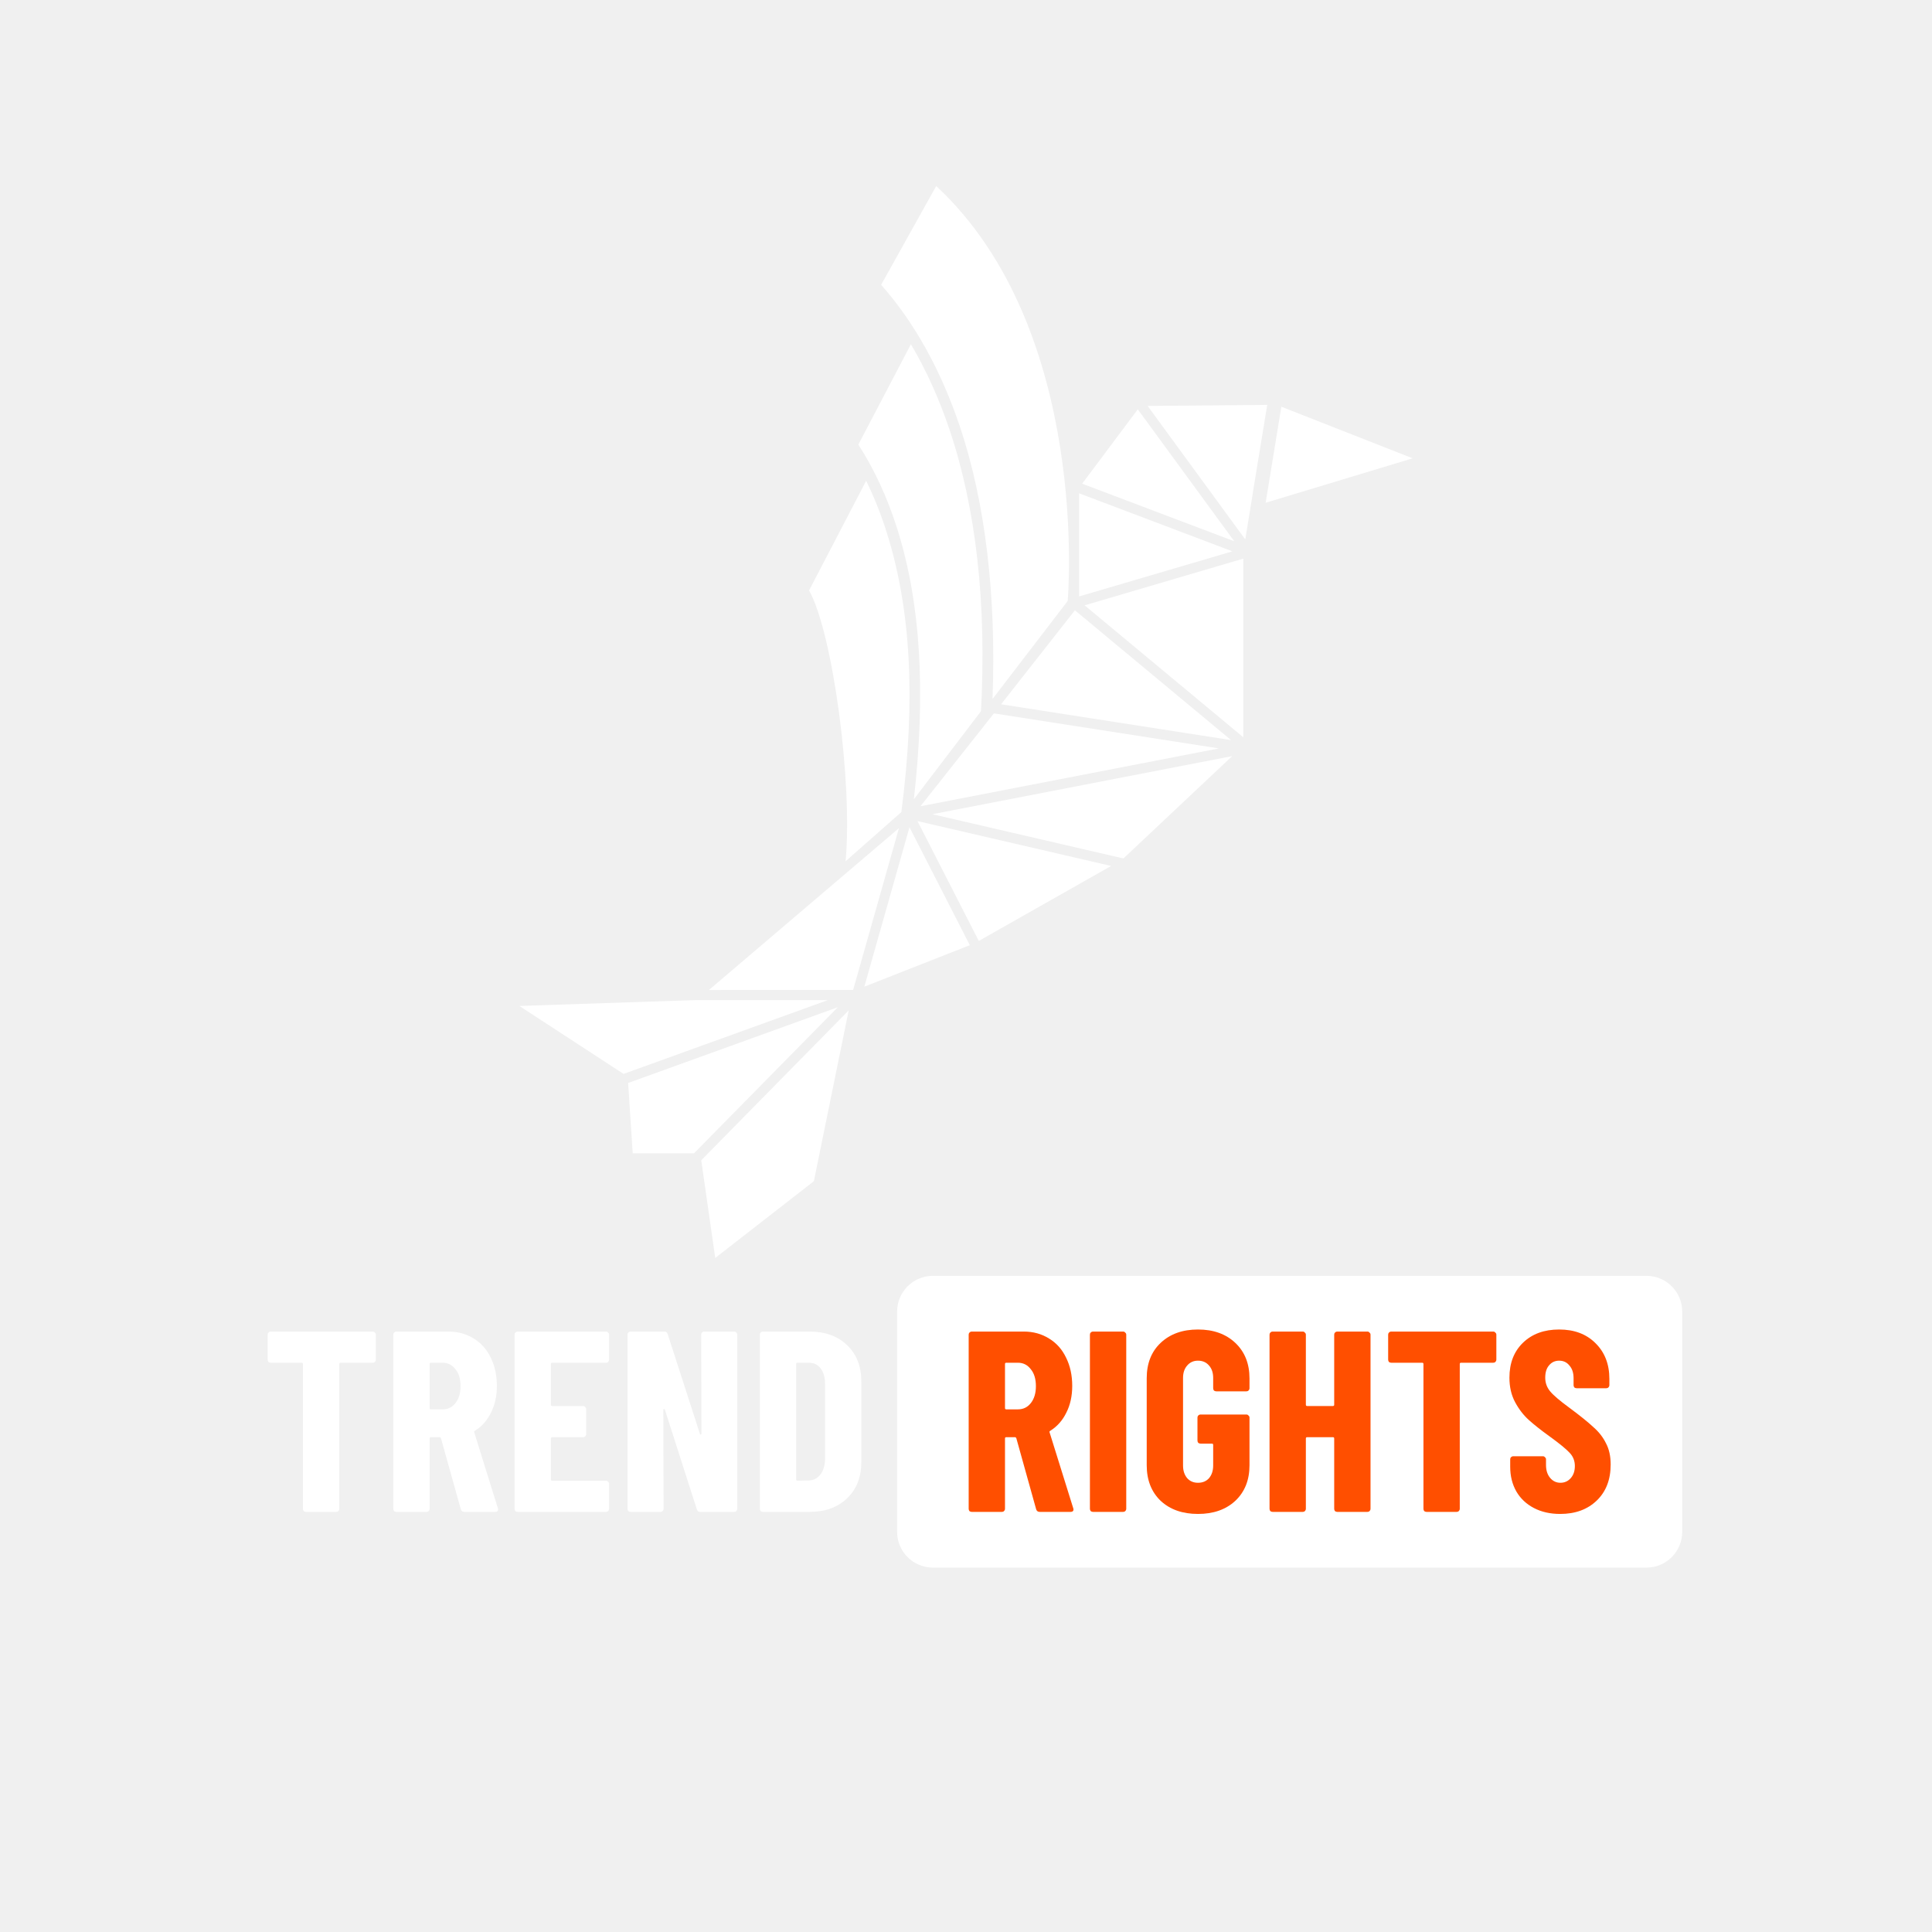
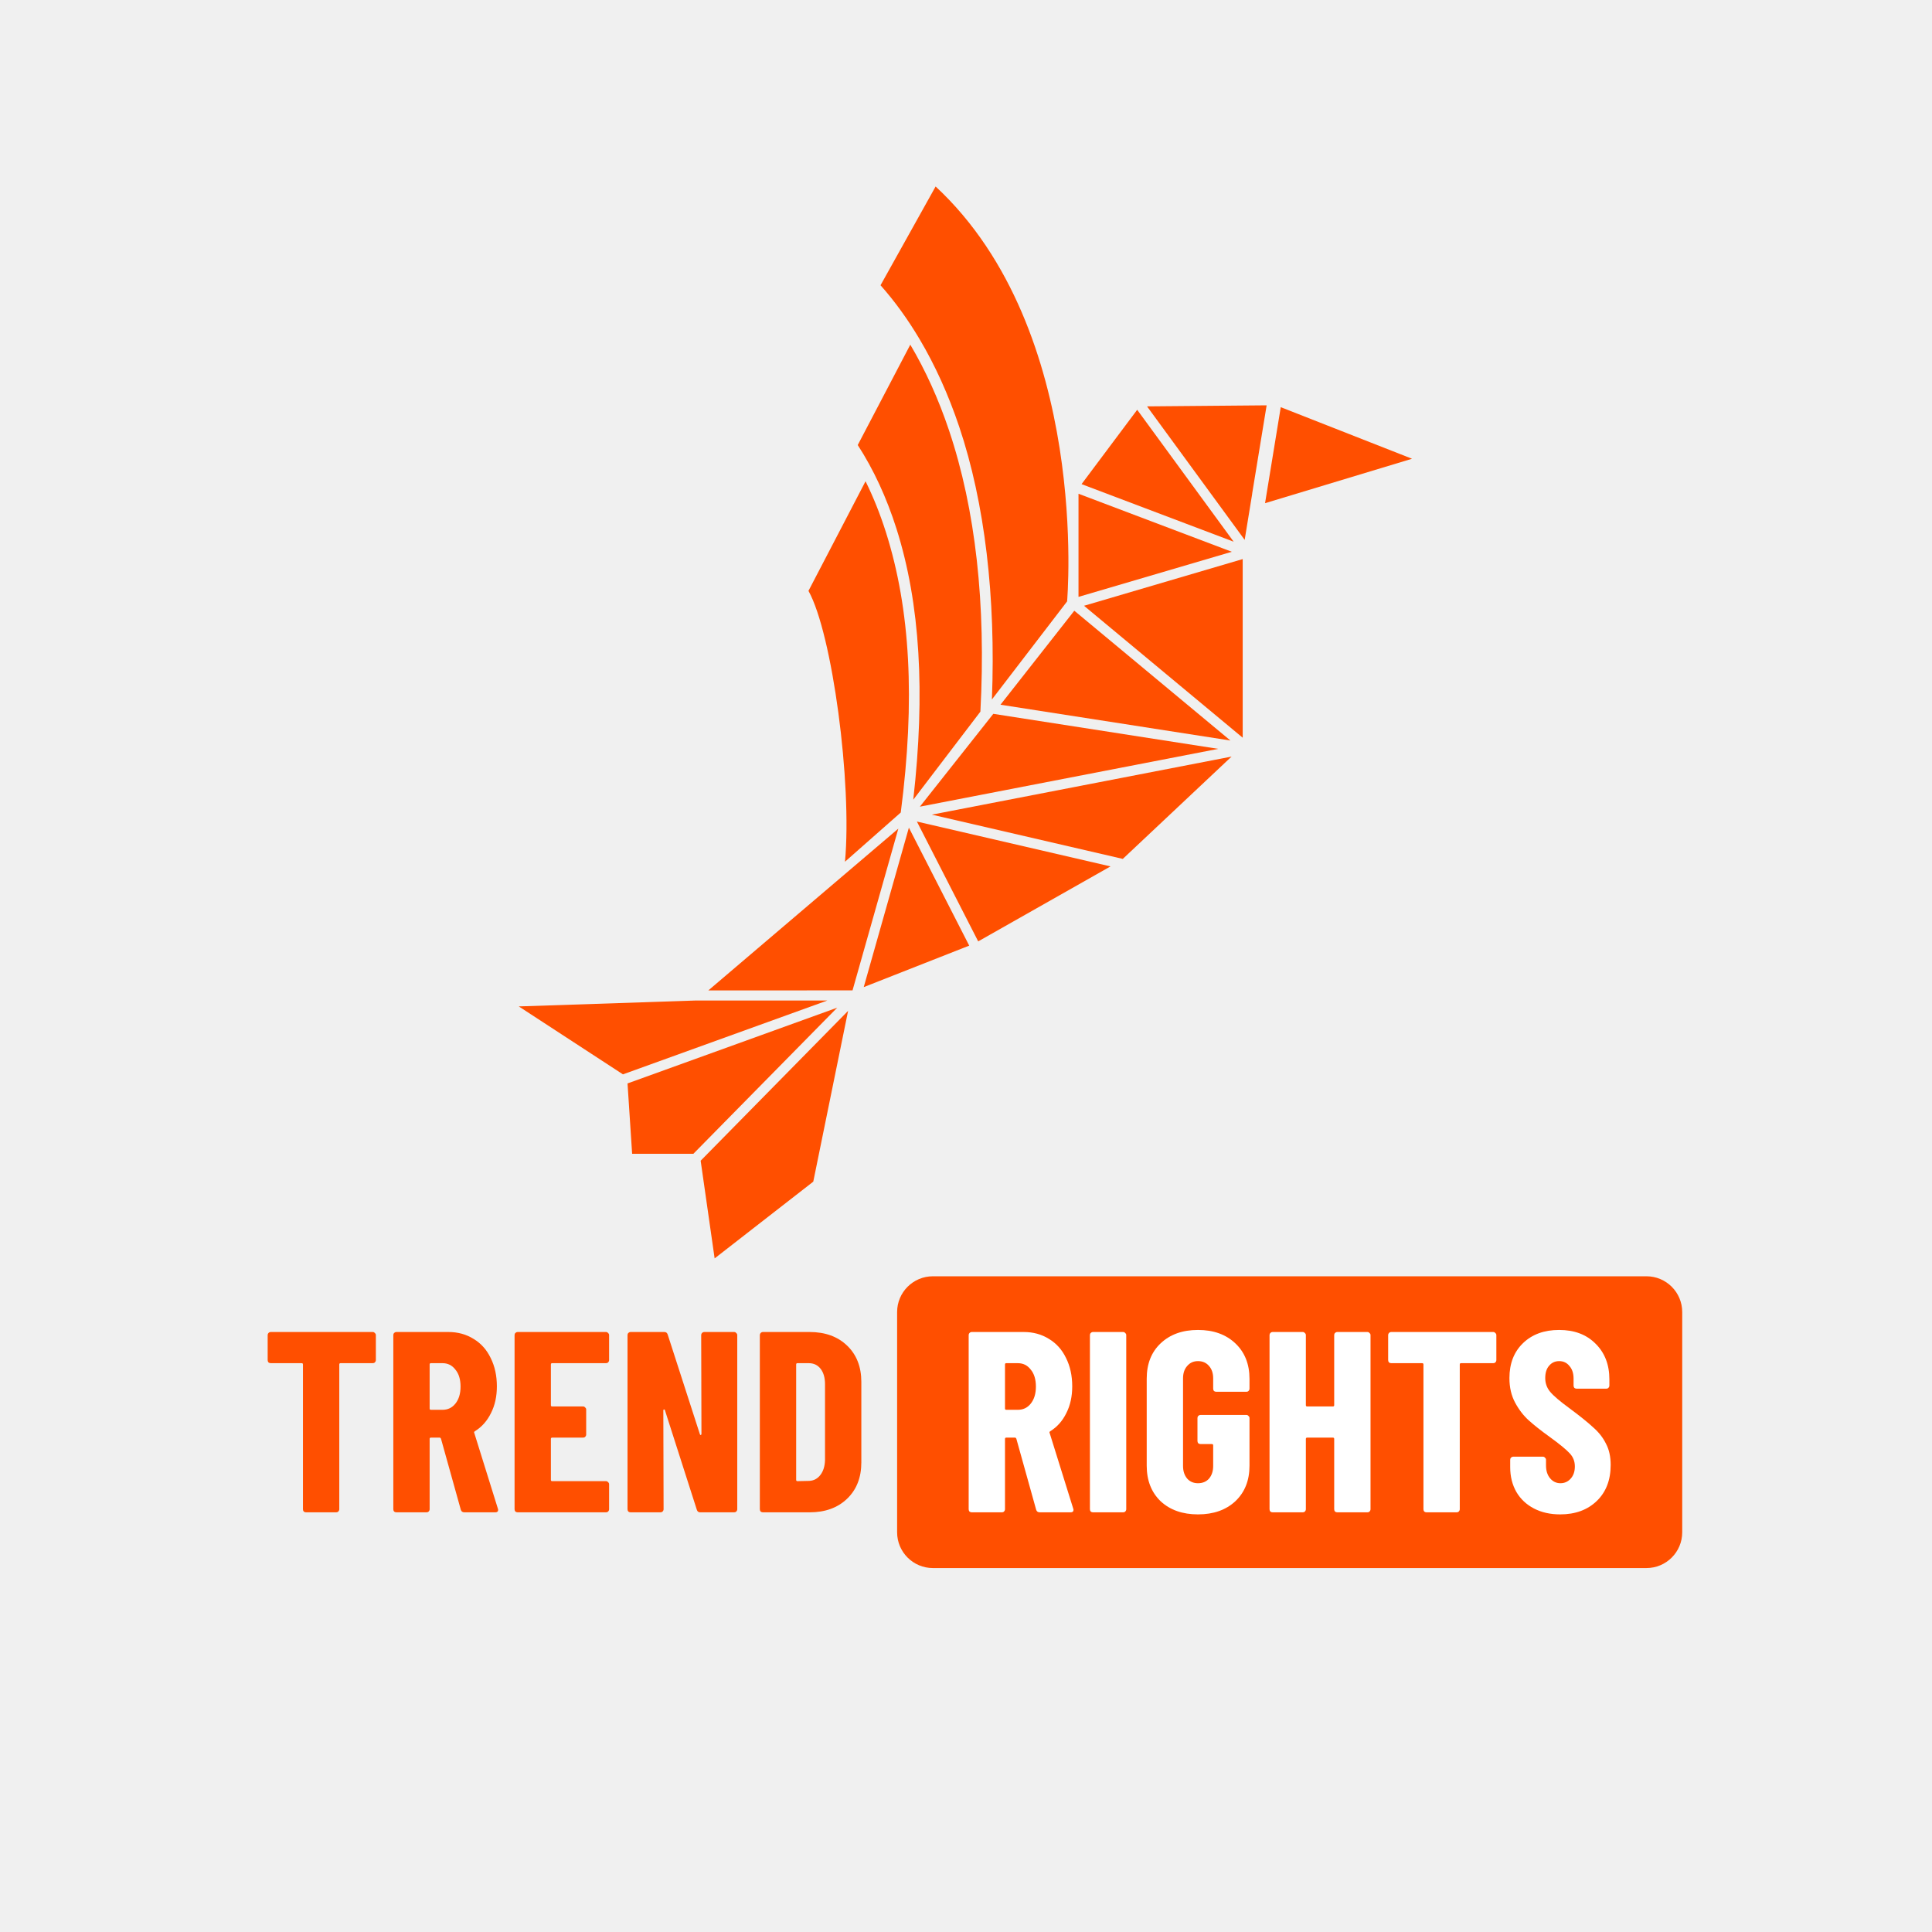
<svg xmlns="http://www.w3.org/2000/svg" width="1080" height="1080" viewBox="0 0 1080 1080" fill="none">
-   <path d="M472.687 481.454C476.734 437.659 465.605 353.929 452.276 330.052C452.345 330.014 484.176 268.748 484.176 268.783C488.542 277.616 492.347 287.119 495.547 297.201C509.251 340.379 512.02 391.042 503.865 453.951L472.687 481.454Z" fill="white" />
-   <path d="M554.817 390.757C557.026 333.544 550.889 281.01 536.546 238.33C530.558 220.51 523.106 204.031 514.395 189.354C507.792 178.227 500.451 168.096 492.554 159.213L523.346 104C610.185 184.68 596.849 335.941 596.849 335.941L554.819 390.757H554.817Z" fill="white" />
-   <path d="M510.856 446.796C517.617 387.169 514.738 337.116 501.485 295.354C495.96 277.945 488.671 262.19 479.819 248.527C479.764 248.527 509.256 192.44 509.196 192.433C517.693 206.751 524.97 222.847 530.826 240.272C545.678 284.469 551.582 337.386 548.38 397.559L510.856 446.794V446.796Z" fill="white" />
-   <path d="M555.601 398.789L681.362 418.37L514.545 450.685L555.601 398.789Z" fill="white" />
-   <path d="M521.234 455.143L688.785 422.685L627.99 479.88L521.234 455.143Z" fill="white" />
-   <path d="M512.88 458.999L621.119 484.08L547.151 525.993L512.88 458.999Z" fill="white" />
-   <path d="M508.404 462.429L542.135 528.365L483.167 551.559L508.404 462.429Z" fill="white" />
-   <path d="M502.509 462.96L476.906 553.381L396.29 553.409L502.509 462.96Z" fill="white" />
-   <path d="M606.309 338.384L695.011 312.282V412.134L606.309 338.384Z" fill="white" />
-   <path d="M641.537 226.92L708.392 226.337L700.296 275.697L700.337 275.684L696.112 301.552L641.537 226.92Z" fill="white" />
-   <path d="M559.605 393.697L600.878 341.146L688.156 413.714L559.605 393.697Z" fill="white" />
-   <path d="M716.282 227.364L789.667 256.199L707.508 281.036L716.282 227.364Z" fill="white" />
-   <path d="M603.224 275.763L688.922 308.196L603.224 333.413V275.763Z" fill="white" />
-   <path d="M604.93 270.384L636.032 228.822L689.958 302.564L604.93 270.384Z" fill="white" />
-   <path d="M290.333 562.343L388.699 559.062H462.788L348.568 600.322L290.333 562.343Z" fill="white" />
-   <path d="M392.002 648.6L474.425 564.833L454.959 660.3L399.82 703.2L392.002 648.6Z" fill="white" />
-   <path d="M353.697 644.722L351.125 605.398L468.341 563.052L387.941 644.722H353.697Z" fill="white" />
-   <path d="M426.486 845.153C426.006 845.153 425.574 845.009 425.19 844.721C424.902 844.337 424.758 843.905 424.758 843.425V746.081C424.758 745.601 424.902 745.217 425.19 744.929C425.574 744.545 426.006 744.353 426.486 744.353H452.55C461.286 744.353 468.294 746.897 473.574 751.985C478.854 757.073 481.494 763.841 481.494 772.289V817.217C481.494 825.665 478.854 832.433 473.574 837.521C468.294 842.609 461.286 845.153 452.55 845.153H426.486ZM445.062 827.009C445.062 827.489 445.302 827.729 445.782 827.729L452.262 827.585C454.854 827.489 456.966 826.385 458.598 824.273C460.23 822.161 461.094 819.377 461.19 815.921V773.585C461.19 769.937 460.374 767.057 458.742 764.945C457.11 762.833 454.902 761.777 452.118 761.777H445.782C445.302 761.777 445.062 762.017 445.062 762.497V827.009Z" fill="white" />
-   <path d="M391.973 746.081C391.973 745.601 392.117 745.217 392.405 744.929C392.789 744.545 393.221 744.353 393.701 744.353H410.405C410.885 744.353 411.269 744.545 411.557 744.929C411.941 745.217 412.133 745.601 412.133 746.081V843.425C412.133 843.905 411.941 844.337 411.557 844.721C411.269 845.009 410.885 845.153 410.405 845.153H391.397C390.437 845.153 389.813 844.673 389.525 843.713L371.669 787.985C371.573 787.697 371.381 787.601 371.093 787.697C370.901 787.697 370.805 787.841 370.805 788.129L370.949 843.425C370.949 843.905 370.757 844.337 370.373 844.721C370.085 845.009 369.701 845.153 369.221 845.153H352.517C352.037 845.153 351.605 845.009 351.221 844.721C350.933 844.337 350.789 843.905 350.789 843.425V746.081C350.789 745.601 350.933 745.217 351.221 744.929C351.605 744.545 352.037 744.353 352.517 744.353H371.381C372.341 744.353 372.965 744.833 373.253 745.793L391.253 801.521C391.349 801.809 391.493 801.953 391.685 801.953C391.973 801.857 392.117 801.665 392.117 801.377L391.973 746.081Z" fill="white" />
-   <path d="M340.496 760.049C340.496 760.529 340.304 760.961 339.92 761.345C339.632 761.633 339.248 761.777 338.768 761.777H308.672C308.192 761.777 307.952 762.017 307.952 762.497V785.249C307.952 785.729 308.192 785.969 308.672 785.969H325.952C326.432 785.969 326.816 786.161 327.104 786.545C327.488 786.833 327.68 787.217 327.68 787.697V801.665C327.68 802.145 327.488 802.577 327.104 802.961C326.816 803.249 326.432 803.393 325.952 803.393H308.672C308.192 803.393 307.952 803.633 307.952 804.113V827.009C307.952 827.489 308.192 827.729 308.672 827.729H338.768C339.248 827.729 339.632 827.921 339.92 828.305C340.304 828.593 340.496 828.977 340.496 829.457V843.425C340.496 843.905 340.304 844.337 339.92 844.721C339.632 845.009 339.248 845.153 338.768 845.153H289.376C288.896 845.153 288.464 845.009 288.08 844.721C287.792 844.337 287.648 843.905 287.648 843.425V746.081C287.648 745.601 287.792 745.217 288.08 744.929C288.464 744.545 288.896 744.353 289.376 744.353H338.768C339.248 744.353 339.632 744.545 339.92 744.929C340.304 745.217 340.496 745.601 340.496 746.081V760.049Z" fill="white" />
-   <path d="M259.611 845.153C258.555 845.153 257.883 844.673 257.595 843.713L246.507 803.969C246.315 803.585 246.075 803.393 245.787 803.393H240.891C240.411 803.393 240.171 803.633 240.171 804.113V843.425C240.171 843.905 239.979 844.337 239.595 844.721C239.307 845.009 238.923 845.153 238.443 845.153H221.595C221.115 845.153 220.683 845.009 220.299 844.721C220.011 844.337 219.867 843.905 219.867 843.425V746.081C219.867 745.601 220.011 745.217 220.299 744.929C220.683 744.545 221.115 744.353 221.595 744.353H250.683C255.963 744.353 260.667 745.649 264.795 748.241C268.923 750.737 272.091 754.289 274.299 758.897C276.603 763.505 277.755 768.785 277.755 774.737C277.755 780.401 276.651 785.393 274.443 789.713C272.331 794.033 269.355 797.393 265.515 799.793C265.323 799.889 265.179 800.033 265.083 800.225C264.987 800.321 264.987 800.465 265.083 800.657L278.331 843.137L278.475 843.713C278.475 844.673 277.947 845.153 276.891 845.153H259.611ZM240.891 761.777C240.411 761.777 240.171 762.017 240.171 762.497V787.121C240.171 787.601 240.411 787.841 240.891 787.841H247.371C250.347 787.841 252.747 786.689 254.571 784.385C256.491 781.985 257.451 778.817 257.451 774.881C257.451 770.849 256.491 767.681 254.571 765.377C252.747 762.977 250.347 761.777 247.371 761.777H240.891Z" fill="white" />
-   <path d="M208.38 744.353C208.86 744.353 209.244 744.545 209.532 744.929C209.916 745.217 210.108 745.601 210.108 746.081V760.049C210.108 760.529 209.916 760.961 209.532 761.345C209.244 761.633 208.86 761.777 208.38 761.777H190.38C189.9 761.777 189.66 762.017 189.66 762.497V843.425C189.66 843.905 189.468 844.337 189.084 844.721C188.796 845.009 188.412 845.153 187.932 845.153H171.084C170.604 845.153 170.172 845.009 169.788 844.721C169.5 844.337 169.356 843.905 169.356 843.425V762.497C169.356 762.017 169.116 761.777 168.636 761.777H151.356C150.876 761.777 150.444 761.633 150.06 761.345C149.772 760.961 149.628 760.529 149.628 760.049V746.081C149.628 745.601 149.772 745.217 150.06 744.929C150.444 744.545 150.876 744.353 151.356 744.353H208.38Z" fill="white" />
-   <rect x="501.494" y="713.2" width="438.878" height="163.104" rx="20" fill="white" />
-   <path d="M872.148 846.304C866.58 846.304 861.684 845.2 857.46 842.992C853.236 840.784 849.972 837.712 847.668 833.776C845.364 829.744 844.212 825.136 844.212 819.952V815.776C844.212 815.296 844.356 814.912 844.644 814.624C845.028 814.24 845.46 814.048 845.94 814.048H862.5C862.98 814.048 863.364 814.24 863.652 814.624C864.036 814.912 864.228 815.296 864.228 815.776V818.944C864.228 821.92 864.996 824.32 866.532 826.144C868.068 827.968 869.988 828.88 872.292 828.88C874.596 828.88 876.516 828.016 878.052 826.288C879.588 824.56 880.356 822.304 880.356 819.52C880.356 816.64 879.396 814.192 877.476 812.176C875.556 810.064 871.812 806.992 866.244 802.96C861.444 799.504 857.556 796.432 854.58 793.744C851.604 791.056 849.06 787.744 846.948 783.808C844.836 779.872 843.78 775.312 843.78 770.128C843.78 761.968 846.324 755.44 851.412 750.544C856.5 745.648 863.22 743.2 871.572 743.2C880.02 743.2 886.788 745.744 891.876 750.832C897.06 755.92 899.652 762.592 899.652 770.848V774.304C899.652 774.784 899.46 775.216 899.076 775.6C898.788 775.888 898.404 776.032 897.924 776.032H881.364C880.884 776.032 880.452 775.888 880.068 775.6C879.78 775.216 879.636 774.784 879.636 774.304V770.416C879.636 767.44 878.868 765.088 877.332 763.36C875.892 761.536 873.972 760.624 871.572 760.624C869.268 760.624 867.396 761.488 865.956 763.216C864.516 764.848 863.796 767.152 863.796 770.128C863.796 773.008 864.708 775.552 866.532 777.76C868.356 779.968 871.956 783.04 877.332 786.976C883.284 791.392 887.748 794.992 890.724 797.776C893.796 800.464 896.148 803.488 897.78 806.848C899.508 810.112 900.372 814.048 900.372 818.656C900.372 827.104 897.78 833.824 892.596 838.816C887.412 843.808 880.596 846.304 872.148 846.304Z" fill="#FF4F00" />
-   <path d="M834.741 744.353C835.221 744.353 835.605 744.545 835.893 744.929C836.277 745.217 836.469 745.601 836.469 746.081V760.049C836.469 760.529 836.277 760.961 835.893 761.345C835.605 761.633 835.221 761.777 834.741 761.777H816.741C816.261 761.777 816.021 762.017 816.021 762.497V843.425C816.021 843.905 815.829 844.337 815.445 844.721C815.157 845.009 814.773 845.153 814.293 845.153H797.445C796.965 845.153 796.533 845.009 796.149 844.721C795.861 844.337 795.717 843.905 795.717 843.425V762.497C795.717 762.017 795.477 761.777 794.997 761.777H777.717C777.237 761.777 776.805 761.633 776.421 761.345C776.133 760.961 775.989 760.529 775.989 760.049V746.081C775.989 745.601 776.133 745.217 776.421 744.929C776.805 744.545 777.237 744.353 777.717 744.353H834.741Z" fill="#FF4F00" />
-   <path d="M745.826 746.081C745.826 745.601 745.97 745.217 746.258 744.929C746.642 744.545 747.074 744.353 747.554 744.353H764.402C764.882 744.353 765.266 744.545 765.554 744.929C765.938 745.217 766.13 745.601 766.13 746.081V843.425C766.13 843.905 765.938 844.337 765.554 844.721C765.266 845.009 764.882 845.153 764.402 845.153H747.554C747.074 845.153 746.642 845.009 746.258 844.721C745.97 844.337 745.826 843.905 745.826 843.425V804.113C745.826 803.633 745.586 803.393 745.106 803.393H730.706C730.226 803.393 729.986 803.633 729.986 804.113V843.425C729.986 843.905 729.794 844.337 729.41 844.721C729.122 845.009 728.738 845.153 728.258 845.153H711.41C710.93 845.153 710.498 845.009 710.114 844.721C709.826 844.337 709.682 843.905 709.682 843.425V746.081C709.682 745.601 709.826 745.217 710.114 744.929C710.498 744.545 710.93 744.353 711.41 744.353H728.258C728.738 744.353 729.122 744.545 729.41 744.929C729.794 745.217 729.986 745.601 729.986 746.081V785.249C729.986 785.729 730.226 785.969 730.706 785.969H745.106C745.586 785.969 745.826 785.729 745.826 785.249V746.081Z" fill="#FF4F00" />
-   <path d="M669.679 846.304C661.039 846.304 654.079 843.856 648.799 838.96C643.615 833.968 641.023 827.344 641.023 819.088V770.416C641.023 762.16 643.615 755.584 648.799 750.688C654.079 745.696 661.039 743.2 669.679 743.2C678.319 743.2 685.279 745.696 690.559 750.688C695.839 755.68 698.479 762.304 698.479 770.56V776.032C698.479 776.512 698.287 776.944 697.903 777.328C697.615 777.616 697.231 777.76 696.751 777.76H679.903C679.423 777.76 678.991 777.616 678.607 777.328C678.319 776.944 678.175 776.512 678.175 776.032V770.272C678.175 767.392 677.407 765.088 675.871 763.36C674.335 761.536 672.271 760.624 669.679 760.624C667.183 760.624 665.167 761.536 663.631 763.36C662.095 765.088 661.327 767.392 661.327 770.272V819.232C661.327 822.112 662.095 824.464 663.631 826.288C665.167 828.016 667.183 828.88 669.679 828.88C672.271 828.88 674.335 828.016 675.871 826.288C677.407 824.464 678.175 822.112 678.175 819.232V807.712C678.175 807.232 677.935 806.992 677.455 806.992H671.119C670.639 806.992 670.207 806.848 669.823 806.56C669.535 806.176 669.391 805.744 669.391 805.264V792.448C669.391 791.968 669.535 791.584 669.823 791.296C670.207 790.912 670.639 790.72 671.119 790.72H696.751C697.231 790.72 697.615 790.912 697.903 791.296C698.287 791.584 698.479 791.968 698.479 792.448V819.088C698.479 827.344 695.839 833.968 690.559 838.96C685.279 843.856 678.319 846.304 669.679 846.304Z" fill="#FF4F00" />
-   <path d="M611.003 845.153C610.523 845.153 610.091 845.009 609.707 844.721C609.419 844.337 609.275 843.905 609.275 843.425V746.081C609.275 745.601 609.419 745.217 609.707 744.929C610.091 744.545 610.523 744.353 611.003 744.353H627.851C628.331 744.353 628.715 744.545 629.003 744.929C629.387 745.217 629.579 745.601 629.579 746.081V843.425C629.579 843.905 629.387 844.337 629.003 844.721C628.715 845.009 628.331 845.153 627.851 845.153H611.003Z" fill="#FF4F00" />
-   <path d="M581.238 845.153C580.182 845.153 579.51 844.673 579.222 843.713L568.134 803.969C567.942 803.585 567.702 803.393 567.414 803.393H562.518C562.038 803.393 561.798 803.633 561.798 804.113V843.425C561.798 843.905 561.606 844.337 561.222 844.721C560.934 845.009 560.55 845.153 560.07 845.153H543.222C542.742 845.153 542.31 845.009 541.926 844.721C541.638 844.337 541.494 843.905 541.494 843.425V746.081C541.494 745.601 541.638 745.217 541.926 744.929C542.31 744.545 542.742 744.353 543.222 744.353H572.31C577.59 744.353 582.294 745.649 586.422 748.241C590.55 750.737 593.718 754.289 595.926 758.897C598.23 763.505 599.382 768.785 599.382 774.737C599.382 780.401 598.278 785.393 596.07 789.713C593.958 794.033 590.982 797.393 587.142 799.793C586.95 799.889 586.806 800.033 586.71 800.225C586.614 800.321 586.614 800.465 586.71 800.657L599.958 843.137L600.102 843.713C600.102 844.673 599.574 845.153 598.518 845.153H581.238ZM562.518 761.777C562.038 761.777 561.798 762.017 561.798 762.497V787.121C561.798 787.601 562.038 787.841 562.518 787.841H568.998C571.974 787.841 574.374 786.689 576.198 784.385C578.118 781.985 579.078 778.817 579.078 774.881C579.078 770.849 578.118 767.681 576.198 765.377C574.374 762.977 571.974 761.777 568.998 761.777H562.518Z" fill="#FF4F00" />
+   <path d="M472.354 481.702C476.401 437.907 465.272 354.177 451.943 330.3C452.012 330.261 483.843 268.996 483.843 269.031C488.209 277.864 492.014 287.367 495.214 297.449C508.918 340.627 511.687 391.29 503.532 454.199L472.354 481.702Z" fill="#FF4F00" />
+   <path d="M554.484 391.004C556.692 333.792 550.555 281.257 536.213 238.577C530.225 220.757 522.773 204.279 514.062 189.602C507.458 178.474 500.117 168.344 492.221 159.46L523.013 104.248C609.851 184.928 596.516 336.189 596.516 336.189L554.485 391.004H554.484Z" fill="#FF4F00" />
+   <path d="M510.523 447.043C517.284 387.416 514.405 337.363 501.151 295.601C495.626 278.192 488.337 262.437 479.485 248.774C479.431 248.774 508.923 192.687 508.863 192.68C517.359 206.998 524.637 223.094 530.493 240.519C545.344 284.716 551.248 337.633 548.047 397.807L510.523 447.042V447.043Z" fill="#FF4F00" />
+   <path d="M555.267 399.037L681.028 418.618L514.211 450.932L555.267 399.037Z" fill="#FF4F00" />
+   <path d="M520.9 455.391L688.451 422.932L627.656 480.127L520.9 455.391Z" fill="#FF4F00" />
+   <path d="M512.546 459.247L620.785 484.328L546.817 526.241L512.546 459.247Z" fill="#FF4F00" />
+   <path d="M508.07 462.676L541.801 528.613L482.832 551.806L508.07 462.676Z" fill="#FF4F00" />
+   <path d="M502.175 463.208L476.572 553.628L395.956 553.656L502.175 463.208Z" fill="#FF4F00" />
+   <path d="M605.975 338.631L694.677 312.53V412.382L605.975 338.631Z" fill="#FF4F00" />
+   <path d="M641.203 227.167L708.058 226.584L699.963 275.944L700.004 275.932L695.779 301.8L641.203 227.167Z" fill="#FF4F00" />
+   <path d="M559.271 393.945L600.544 341.394L687.822 413.962L559.271 393.945Z" fill="#FF4F00" />
+   <path d="M715.947 227.612L789.333 256.446L707.174 281.284L715.947 227.612Z" fill="#FF4F00" />
+   <path d="M602.89 276.01L688.588 308.444L602.89 333.66V276.01Z" fill="#FF4F00" />
+   <path d="M604.596 270.632L635.698 229.07L689.624 302.812L604.596 270.632Z" fill="#FF4F00" />
+   <path d="M290 562.59L388.365 559.31H462.455L348.235 600.569L290 562.59Z" fill="#FF4F00" />
+   <path d="M391.668 648.848L474.091 565.081L454.625 660.548L399.486 703.448L391.668 648.848Z" fill="#FF4F00" />
+   <path d="M353.364 644.97L350.792 605.646L468.008 563.3L387.608 644.97H353.364Z" fill="#FF4F00" />
+   <path d="M426.486 845.4C426.006 845.4 425.574 845.256 425.19 844.968C424.902 844.584 424.758 844.152 424.758 843.672V746.328C424.758 745.848 424.902 745.464 425.19 745.176C425.574 744.792 426.006 744.6 426.486 744.6H452.55C461.286 744.6 468.294 747.144 473.574 752.232C478.854 757.32 481.494 764.088 481.494 772.536V817.464C481.494 825.912 478.854 832.68 473.574 837.768C468.294 842.856 461.286 845.4 452.55 845.4H426.486ZM445.062 827.256C445.062 827.736 445.302 827.976 445.782 827.976L452.262 827.832C454.854 827.736 456.966 826.632 458.598 824.52C460.23 822.408 461.094 819.624 461.19 816.168V773.832C461.19 770.184 460.374 767.304 458.742 765.192C457.11 763.08 454.902 762.024 452.118 762.024H445.782C445.302 762.024 445.062 762.264 445.062 762.744V827.256Z" fill="#FF4F00" />
+   <path d="M391.973 746.328C391.973 745.848 392.117 745.464 392.405 745.176C392.789 744.792 393.221 744.6 393.701 744.6H410.405C410.885 744.6 411.269 744.792 411.557 745.176C411.941 745.464 412.133 745.848 412.133 746.328V843.672C412.133 844.152 411.941 844.584 411.557 844.968C411.269 845.256 410.885 845.4 410.405 845.4H391.397C390.437 845.4 389.813 844.92 389.525 843.96L371.669 788.232C371.573 787.944 371.381 787.848 371.093 787.944C370.901 787.944 370.805 788.088 370.805 788.376L370.949 843.672C370.949 844.152 370.757 844.584 370.373 844.968C370.085 845.256 369.701 845.4 369.221 845.4H352.517C352.037 845.4 351.605 845.256 351.221 844.968C350.933 844.584 350.789 844.152 350.789 843.672V746.328C350.789 745.848 350.933 745.464 351.221 745.176C351.605 744.792 352.037 744.6 352.517 744.6H371.381C372.341 744.6 372.965 745.08 373.253 746.04L391.253 801.768C391.349 802.056 391.493 802.2 391.685 802.2C391.973 802.104 392.117 801.912 392.117 801.624L391.973 746.328Z" fill="#FF4F00" />
+   <path d="M340.496 760.296C340.496 760.776 340.304 761.208 339.92 761.592C339.632 761.88 339.248 762.024 338.768 762.024H308.672C308.192 762.024 307.952 762.264 307.952 762.744V785.496C307.952 785.976 308.192 786.216 308.672 786.216H325.952C326.432 786.216 326.816 786.408 327.104 786.792C327.488 787.08 327.68 787.464 327.68 787.944V801.912C327.68 802.392 327.488 802.824 327.104 803.208C326.816 803.496 326.432 803.64 325.952 803.64H308.672C308.192 803.64 307.952 803.88 307.952 804.36V827.256C307.952 827.736 308.192 827.976 308.672 827.976H338.768C339.248 827.976 339.632 828.168 339.92 828.552C340.304 828.84 340.496 829.224 340.496 829.704V843.672C340.496 844.152 340.304 844.584 339.92 844.968C339.632 845.256 339.248 845.4 338.768 845.4H289.376C288.896 845.4 288.464 845.256 288.08 844.968C287.792 844.584 287.648 844.152 287.648 843.672V746.328C287.648 745.848 287.792 745.464 288.08 745.176C288.464 744.792 288.896 744.6 289.376 744.6H338.768C339.248 744.6 339.632 744.792 339.92 745.176C340.304 745.464 340.496 745.848 340.496 746.328V760.296Z" fill="#FF4F00" />
+   <path d="M259.611 845.4C258.555 845.4 257.883 844.92 257.595 843.96L246.507 804.216C246.315 803.832 246.075 803.64 245.787 803.64H240.891C240.411 803.64 240.171 803.88 240.171 804.36V843.672C240.171 844.152 239.979 844.584 239.595 844.968C239.307 845.256 238.923 845.4 238.443 845.4H221.595C221.115 845.4 220.683 845.256 220.299 844.968C220.011 844.584 219.867 844.152 219.867 843.672V746.328C219.867 745.848 220.011 745.464 220.299 745.176C220.683 744.792 221.115 744.6 221.595 744.6H250.683C255.963 744.6 260.667 745.896 264.795 748.488C268.923 750.984 272.091 754.536 274.299 759.144C276.603 763.752 277.755 769.032 277.755 774.984C277.755 780.648 276.651 785.64 274.443 789.96C272.331 794.28 269.355 797.64 265.515 800.04C265.323 800.136 265.179 800.28 265.083 800.472C264.987 800.568 264.987 800.712 265.083 800.904L278.331 843.384L278.475 843.96C278.475 844.92 277.947 845.4 276.891 845.4H259.611ZM240.891 762.024C240.411 762.024 240.171 762.264 240.171 762.744V787.368C240.171 787.848 240.411 788.088 240.891 788.088H247.371C250.347 788.088 252.747 786.936 254.571 784.632C256.491 782.232 257.451 779.064 257.451 775.128C257.451 771.096 256.491 767.928 254.571 765.624C252.747 763.224 250.347 762.024 247.371 762.024H240.891Z" fill="#FF4F00" />
+   <path d="M208.38 744.6C208.86 744.6 209.244 744.792 209.532 745.176C209.916 745.464 210.108 745.848 210.108 746.328V760.296C210.108 760.776 209.916 761.208 209.532 761.592C209.244 761.88 208.86 762.024 208.38 762.024H190.38C189.9 762.024 189.66 762.264 189.66 762.744V843.672C189.66 844.152 189.468 844.584 189.084 844.968C188.796 845.256 188.412 845.4 187.932 845.4H171.084C170.604 845.4 170.172 845.256 169.788 844.968C169.5 844.584 169.356 844.152 169.356 843.672V762.744C169.356 762.264 169.116 762.024 168.636 762.024H151.356C150.876 762.024 150.444 761.88 150.06 761.592C149.772 761.208 149.628 760.776 149.628 760.296V746.328C149.628 745.848 149.772 745.464 150.06 745.176C150.444 744.792 150.876 744.6 151.356 744.6H208.38Z" fill="#FF4F00" />
+   <rect x="501.494" y="713.448" width="438.878" height="163.104" rx="20" fill="#FF4F00" />
+   <path d="M872.148 846.552C866.58 846.552 861.684 845.448 857.46 843.24C853.236 841.032 849.972 837.96 847.668 834.024C845.364 829.992 844.212 825.384 844.212 820.2V816.024C844.212 815.544 844.356 815.16 844.644 814.872C845.028 814.488 845.46 814.296 845.94 814.296H862.5C862.98 814.296 863.364 814.488 863.652 814.872C864.036 815.16 864.228 815.544 864.228 816.024V819.192C864.228 822.168 864.996 824.568 866.532 826.392C868.068 828.216 869.988 829.128 872.292 829.128C874.596 829.128 876.516 828.264 878.052 826.536C879.588 824.808 880.356 822.552 880.356 819.768C880.356 816.888 879.396 814.44 877.476 812.424C875.556 810.312 871.812 807.24 866.244 803.208C861.444 799.752 857.556 796.68 854.58 793.992C851.604 791.304 849.06 787.992 846.948 784.056C844.836 780.12 843.78 775.56 843.78 770.376C843.78 762.216 846.324 755.688 851.412 750.792C856.5 745.896 863.22 743.448 871.572 743.448C880.02 743.448 886.788 745.992 891.876 751.08C897.06 756.168 899.652 762.84 899.652 771.096V774.552C899.652 775.032 899.46 775.464 899.076 775.848C898.788 776.136 898.404 776.28 897.924 776.28H881.364C880.884 776.28 880.452 776.136 880.068 775.848C879.78 775.464 879.636 775.032 879.636 774.552V770.664C879.636 767.688 878.868 765.336 877.332 763.608C875.892 761.784 873.972 760.872 871.572 760.872C869.268 760.872 867.396 761.736 865.956 763.464C864.516 765.096 863.796 767.4 863.796 770.376C863.796 773.256 864.708 775.8 866.532 778.008C868.356 780.216 871.956 783.288 877.332 787.224C883.284 791.64 887.748 795.24 890.724 798.024C893.796 800.712 896.148 803.736 897.78 807.096C899.508 810.36 900.372 814.296 900.372 818.904C900.372 827.352 897.78 834.072 892.596 839.064C887.412 844.056 880.596 846.552 872.148 846.552Z" fill="white" />
+   <path d="M834.741 744.6C835.221 744.6 835.605 744.792 835.893 745.176C836.277 745.464 836.469 745.848 836.469 746.328V760.296C836.469 760.776 836.277 761.208 835.893 761.592C835.605 761.88 835.221 762.024 834.741 762.024H816.741C816.261 762.024 816.021 762.264 816.021 762.744V843.672C816.021 844.152 815.829 844.584 815.445 844.968C815.157 845.256 814.773 845.4 814.293 845.4H797.445C796.965 845.4 796.533 845.256 796.149 844.968C795.861 844.584 795.717 844.152 795.717 843.672V762.744C795.717 762.264 795.477 762.024 794.997 762.024H777.717C777.237 762.024 776.805 761.88 776.421 761.592C776.133 761.208 775.989 760.776 775.989 760.296V746.328C775.989 745.848 776.133 745.464 776.421 745.176C776.805 744.792 777.237 744.6 777.717 744.6H834.741Z" fill="white" />
+   <path d="M745.826 746.328C745.826 745.848 745.97 745.464 746.258 745.176C746.642 744.792 747.074 744.6 747.554 744.6H764.402C764.882 744.6 765.266 744.792 765.554 745.176C765.938 745.464 766.13 745.848 766.13 746.328V843.672C766.13 844.152 765.938 844.584 765.554 844.968C765.266 845.256 764.882 845.4 764.402 845.4H747.554C747.074 845.4 746.642 845.256 746.258 844.968C745.97 844.584 745.826 844.152 745.826 843.672V804.36C745.826 803.88 745.586 803.64 745.106 803.64H730.706C730.226 803.64 729.986 803.88 729.986 804.36V843.672C729.986 844.152 729.794 844.584 729.41 844.968C729.122 845.256 728.738 845.4 728.258 845.4H711.41C710.93 845.4 710.498 845.256 710.114 844.968C709.826 844.584 709.682 844.152 709.682 843.672V746.328C709.682 745.848 709.826 745.464 710.114 745.176C710.498 744.792 710.93 744.6 711.41 744.6H728.258C728.738 744.6 729.122 744.792 729.41 745.176C729.794 745.464 729.986 745.848 729.986 746.328V785.496C729.986 785.976 730.226 786.216 730.706 786.216H745.106C745.586 786.216 745.826 785.976 745.826 785.496V746.328Z" fill="white" />
+   <path d="M669.678 846.552C661.038 846.552 654.078 844.104 648.798 839.208C643.614 834.216 641.022 827.592 641.022 819.336V770.664C641.022 762.408 643.614 755.832 648.798 750.936C654.078 745.944 661.038 743.448 669.678 743.448C678.318 743.448 685.278 745.944 690.558 750.936C695.838 755.928 698.478 762.552 698.478 770.808V776.28C698.478 776.76 698.286 777.192 697.902 777.576C697.614 777.864 697.23 778.008 696.75 778.008H679.902C679.422 778.008 678.99 777.864 678.606 777.576C678.318 777.192 678.174 776.76 678.174 776.28V770.52C678.174 767.64 677.406 765.336 675.87 763.608C674.334 761.784 672.27 760.872 669.678 760.872C667.182 760.872 665.166 761.784 663.63 763.608C662.094 765.336 661.326 767.64 661.326 770.52V819.48C661.326 822.36 662.094 824.712 663.63 826.536C665.166 828.264 667.182 829.128 669.678 829.128C672.27 829.128 674.334 828.264 675.87 826.536C677.406 824.712 678.174 822.36 678.174 819.48V807.96C678.174 807.48 677.934 807.24 677.454 807.24H671.118C670.638 807.24 670.206 807.096 669.822 806.808C669.534 806.424 669.39 805.992 669.39 805.512V792.696C669.39 792.216 669.534 791.832 669.822 791.544C670.206 791.16 670.638 790.968 671.118 790.968H696.75C697.23 790.968 697.614 791.16 697.902 791.544C698.286 791.832 698.478 792.216 698.478 792.696V819.336C698.478 827.592 695.838 834.216 690.558 839.208C685.278 844.104 678.318 846.552 669.678 846.552Z" fill="white" />
+   <path d="M611.003 845.4C610.523 845.4 610.091 845.256 609.707 844.968C609.419 844.584 609.275 844.152 609.275 843.672V746.328C609.275 745.848 609.419 745.464 609.707 745.176C610.091 744.792 610.523 744.6 611.003 744.6H627.851C628.331 744.6 628.715 744.792 629.003 745.176C629.387 745.464 629.579 745.848 629.579 746.328V843.672C629.579 844.152 629.387 844.584 629.003 844.968C628.715 845.256 628.331 845.4 627.851 845.4H611.003Z" fill="white" />
+   <path d="M581.238 845.4C580.182 845.4 579.51 844.92 579.222 843.96L568.134 804.216C567.942 803.832 567.702 803.64 567.414 803.64H562.518C562.038 803.64 561.798 803.88 561.798 804.36V843.672C561.798 844.152 561.606 844.584 561.222 844.968C560.934 845.256 560.55 845.4 560.07 845.4H543.222C542.742 845.4 542.31 845.256 541.926 844.968C541.638 844.584 541.494 844.152 541.494 843.672V746.328C541.494 745.848 541.638 745.464 541.926 745.176C542.31 744.792 542.742 744.6 543.222 744.6H572.31C577.59 744.6 582.294 745.896 586.422 748.488C590.55 750.984 593.718 754.536 595.926 759.144C598.23 763.752 599.382 769.032 599.382 774.984C599.382 780.648 598.278 785.64 596.07 789.96C593.958 794.28 590.982 797.64 587.142 800.04C586.95 800.136 586.806 800.28 586.71 800.472C586.614 800.568 586.614 800.712 586.71 800.904L599.958 843.384L600.102 843.96C600.102 844.92 599.574 845.4 598.518 845.4H581.238ZM562.518 762.024C562.038 762.024 561.798 762.264 561.798 762.744V787.368C561.798 787.848 562.038 788.088 562.518 788.088H568.998C571.974 788.088 574.374 786.936 576.198 784.632C578.118 782.232 579.078 779.064 579.078 775.128C579.078 771.096 578.118 767.928 576.198 765.624C574.374 763.224 571.974 762.024 568.998 762.024H562.518Z" fill="white" />
</svg>
